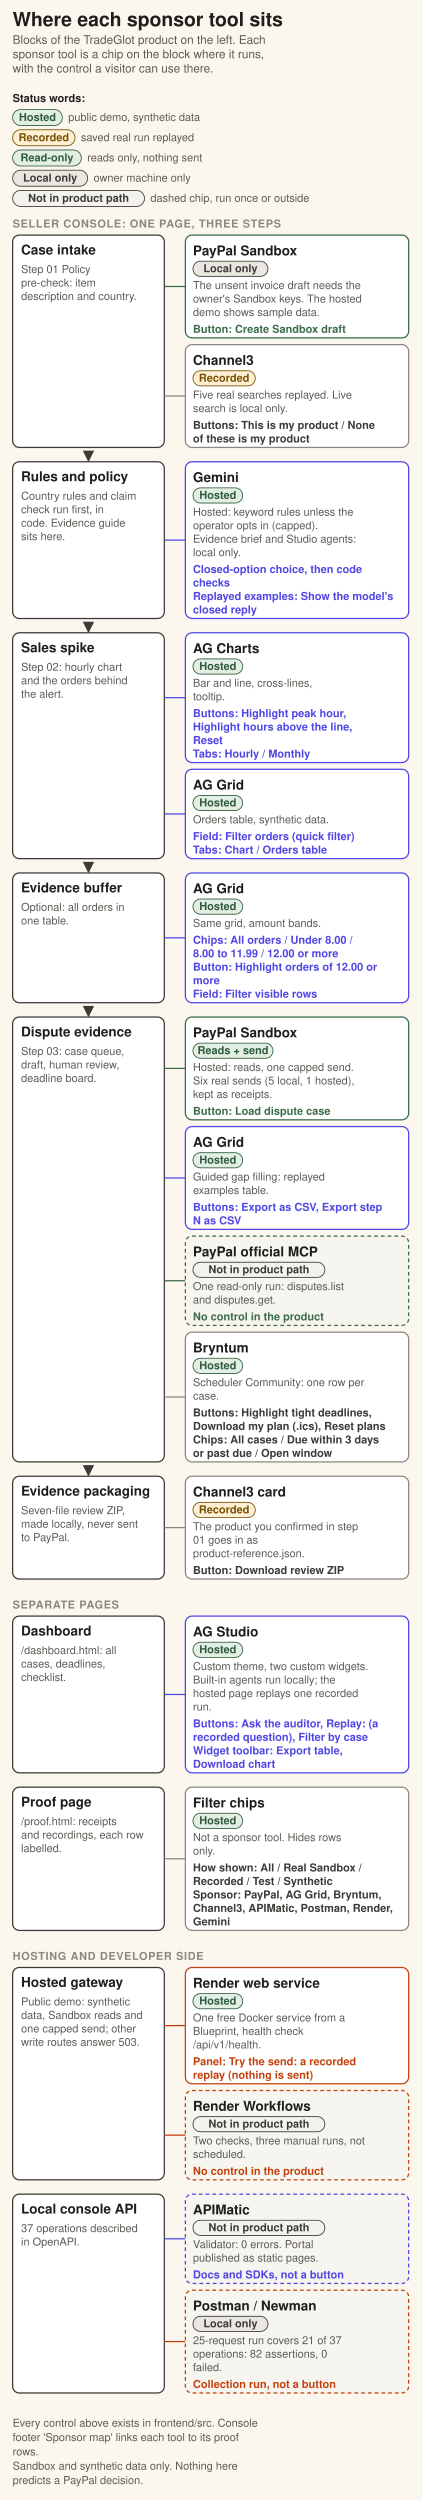
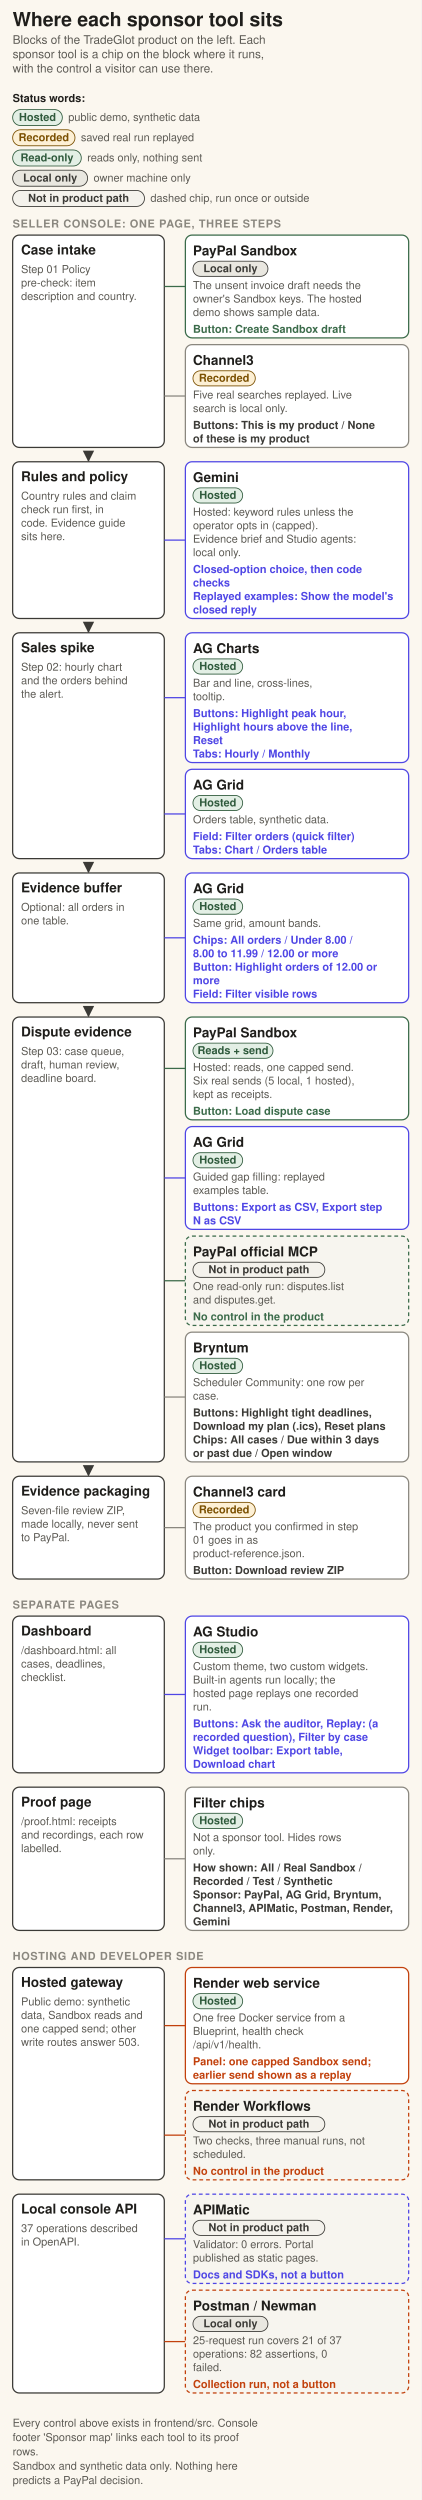
<svg xmlns="http://www.w3.org/2000/svg" width="1000" height="5934" viewBox="0 0 1000 5934" font-family="Helvetica, Arial, sans-serif" role="img" aria-labelledby="sp-t sp-d">
  <defs>
    <marker id="arr" viewBox="0 0 10 10" refX="9" refY="5" markerWidth="9" markerHeight="9" orient="auto-start-reverse">
      <path d="M0,0 L10,5 L0,10 z" fill="#3b3a36" />
    </marker>
  </defs>
  <rect width="1000" height="5934" fill="#fbf7ef" />
  <text x="30" y="62" font-size="46" fill="#1f1e1b" font-weight="700">Where each sponsor tool sits</text>
  <text x="30" y="104" font-size="28" fill="#5b5953">Blocks of the TradeGlot product on the left. Each</text>
  <text x="30" y="138" font-size="28" fill="#5b5953">sponsor tool is a chip on the block where it runs,</text>
  <text x="30" y="172" font-size="28" fill="#5b5953">with the control a visitor can use there.</text>
  <text x="30" y="242" font-size="26" fill="#1f1e1b" font-weight="700">Status words:</text>
  <rect x="30" y="260" width="118" height="38" rx="19" fill="#e3efe5" stroke="#2f5a3c" stroke-width="2" />
  <text x="89.0" y="287" font-size="26" fill="#2f5a3c" font-weight="700" text-anchor="middle">Hosted</text>
  <text x="162" y="287" font-size="26" fill="#5b5953">public demo, synthetic data</text>
  <rect x="30" y="308" width="148" height="38" rx="19" fill="#fdf0d5" stroke="#7a4f00" stroke-width="2" />
  <text x="104.0" y="335" font-size="26" fill="#7a4f00" font-weight="700" text-anchor="middle">Recorded</text>
  <text x="192" y="335" font-size="26" fill="#5b5953">saved real run replayed</text>
  <rect x="30" y="356" width="163" height="38" rx="19" fill="#e3efe5" stroke="#2f5a3c" stroke-width="2" />
  <text x="111.5" y="383" font-size="26" fill="#2f5a3c" font-weight="700" text-anchor="middle">Read-only</text>
  <text x="207" y="383" font-size="26" fill="#5b5953">reads only, nothing sent</text>
  <rect x="30" y="404" width="178" height="38" rx="19" fill="#e9e7e0" stroke="#3b3a36" stroke-width="2" />
  <text x="119.0" y="431" font-size="26" fill="#3b3a36" font-weight="700" text-anchor="middle">Local only</text>
  <text x="222" y="431" font-size="26" fill="#5b5953">owner machine only</text>
  <rect x="30" y="452" width="313" height="38" rx="19" fill="#f4f2ec" stroke="#3b3a36" stroke-width="2" />
  <text x="186.5" y="479" font-size="26" fill="#3b3a36" font-weight="700" text-anchor="middle">Not in product path</text>
  <text x="357" y="479" font-size="26" fill="#5b5953">dashed chip, run once or outside</text>
  <text x="30" y="540" font-size="26" fill="#8a877f" font-weight="700" letter-spacing="1.5">SELLER CONSOLE: ONE PAGE, THREE STEPS</text>
  <rect x="30" y="558" width="360" height="504" rx="16" fill="#ffffff" stroke="#3b3a36" stroke-width="3" />
  <text x="50" y="604" font-size="32" fill="#1f1e1b" font-weight="700">Case intake</text>
  <text x="50" y="648" font-size="26" fill="#5b5953">Step 01 Policy</text>
  <text x="50" y="680" font-size="26" fill="#5b5953">pre-check: item</text>
  <text x="50" y="712" font-size="26" fill="#5b5953">description and country.</text>
  <line x1="390" y1="680.0" x2="440" y2="680.0" stroke="#3b6b4a" stroke-width="3" />
  <rect x="440" y="558" width="530" height="244" rx="16" fill="#ffffff" stroke="#3b6b4a" stroke-width="3" />
  <text x="458" y="606" font-size="32" fill="#1f1e1b" font-weight="700">PayPal Sandbox</text>
  <rect x="458" y="620" width="178" height="36" rx="18" fill="#e9e7e0" stroke="#3b3a36" stroke-width="2" />
  <text x="547.0" y="646" font-size="26" fill="#3b3a36" font-weight="700" text-anchor="middle">Local only</text>
  <text x="458" y="686" font-size="26" fill="#5b5953">The unsent invoice draft needs the</text>
  <text x="458" y="718" font-size="26" fill="#5b5953">owner's Sandbox keys. The hosted</text>
  <text x="458" y="750" font-size="26" fill="#5b5953">demo shows sample data.</text>
  <text x="458" y="790" font-size="26" fill="#3b6b4a" font-weight="700">Button: Create Sandbox draft</text>
  <line x1="390" y1="940.0" x2="440" y2="940.0" stroke="#8a877f" stroke-width="3" />
  <rect x="440" y="818" width="530" height="244" rx="16" fill="#ffffff" stroke="#8a877f" stroke-width="3" />
  <text x="458" y="866" font-size="32" fill="#1f1e1b" font-weight="700">Channel3</text>
  <rect x="458" y="880" width="148" height="36" rx="18" fill="#fdf0d5" stroke="#7a4f00" stroke-width="2" />
  <text x="532.0" y="906" font-size="26" fill="#7a4f00" font-weight="700" text-anchor="middle">Recorded</text>
  <text x="458" y="946" font-size="26" fill="#5b5953">Five real searches replayed. Live</text>
  <text x="458" y="978" font-size="26" fill="#5b5953">search is local only.</text>
  <text x="458" y="1018" font-size="26" fill="#3b3a36" font-weight="700">Buttons: This is my product / None</text>
  <text x="458" y="1050" font-size="26" fill="#3b3a36" font-weight="700">of these is my product</text>
  <line x1="210.0" y1="1078" x2="210.0" y2="1094" stroke="#3b3a36" stroke-width="3" marker-end="url(#arr)" />
  <rect x="30" y="1096" width="360" height="372" rx="16" fill="#ffffff" stroke="#3b3a36" stroke-width="3" />
  <text x="50" y="1142" font-size="32" fill="#1f1e1b" font-weight="700">Rules and policy</text>
  <text x="50" y="1186" font-size="26" fill="#5b5953">Country rules and claim</text>
  <text x="50" y="1218" font-size="26" fill="#5b5953">check run first, in</text>
  <text x="50" y="1250" font-size="26" fill="#5b5953">code. Evidence guide</text>
  <text x="50" y="1282" font-size="26" fill="#5b5953">sits here.</text>
  <line x1="390" y1="1282.0" x2="440" y2="1282.0" stroke="#4f46e5" stroke-width="3" />
  <rect x="440" y="1096" width="530" height="372" rx="16" fill="#ffffff" stroke="#4f46e5" stroke-width="3" />
  <text x="458" y="1144" font-size="32" fill="#1f1e1b" font-weight="700">Gemini</text>
  <rect x="458" y="1158" width="118" height="36" rx="18" fill="#e3efe5" stroke="#2f5a3c" stroke-width="2" />
  <text x="517.0" y="1184" font-size="26" fill="#2f5a3c" font-weight="700" text-anchor="middle">Hosted</text>
  <text x="458" y="1224" font-size="26" fill="#5b5953">Hosted: keyword rules unless the</text>
  <text x="458" y="1256" font-size="26" fill="#5b5953">operator opts in (capped).</text>
  <text x="458" y="1288" font-size="26" fill="#5b5953">Evidence brief and Studio agents:</text>
  <text x="458" y="1320" font-size="26" fill="#5b5953">local only.</text>
  <text x="458" y="1360" font-size="26" fill="#4f46e5" font-weight="700">Closed-option choice, then code</text>
  <text x="458" y="1392" font-size="26" fill="#4f46e5" font-weight="700">checks</text>
  <text x="458" y="1424" font-size="26" fill="#4f46e5" font-weight="700">Replayed examples: Show the model's</text>
  <text x="458" y="1456" font-size="26" fill="#4f46e5" font-weight="700">closed reply</text>
  <line x1="210.0" y1="1484" x2="210.0" y2="1500" stroke="#3b3a36" stroke-width="3" marker-end="url(#arr)" />
  <rect x="30" y="1502" width="360" height="536" rx="16" fill="#ffffff" stroke="#3b3a36" stroke-width="3" />
  <text x="50" y="1548" font-size="32" fill="#1f1e1b" font-weight="700">Sales spike</text>
  <text x="50" y="1592" font-size="26" fill="#5b5953">Step 02: hourly chart</text>
  <text x="50" y="1624" font-size="26" fill="#5b5953">and the orders behind</text>
  <text x="50" y="1656" font-size="26" fill="#5b5953">the alert.</text>
  <line x1="390" y1="1656.0" x2="440" y2="1656.0" stroke="#4f46e5" stroke-width="3" />
  <rect x="440" y="1502" width="530" height="308" rx="16" fill="#ffffff" stroke="#4f46e5" stroke-width="3" />
  <text x="458" y="1550" font-size="32" fill="#1f1e1b" font-weight="700">AG Charts</text>
  <rect x="458" y="1564" width="118" height="36" rx="18" fill="#e3efe5" stroke="#2f5a3c" stroke-width="2" />
  <text x="517.0" y="1590" font-size="26" fill="#2f5a3c" font-weight="700" text-anchor="middle">Hosted</text>
  <text x="458" y="1630" font-size="26" fill="#5b5953">Bar and line, cross-lines,</text>
  <text x="458" y="1662" font-size="26" fill="#5b5953">tooltip.</text>
  <text x="458" y="1702" font-size="26" fill="#4f46e5" font-weight="700">Buttons: Highlight peak hour,</text>
  <text x="458" y="1734" font-size="26" fill="#4f46e5" font-weight="700">Highlight hours above the line,</text>
  <text x="458" y="1766" font-size="26" fill="#4f46e5" font-weight="700">Reset</text>
  <text x="458" y="1798" font-size="26" fill="#4f46e5" font-weight="700">Tabs: Hourly / Monthly</text>
  <line x1="390" y1="1932.0" x2="440" y2="1932.0" stroke="#4f46e5" stroke-width="3" />
  <rect x="440" y="1826" width="530" height="212" rx="16" fill="#ffffff" stroke="#4f46e5" stroke-width="3" />
  <text x="458" y="1874" font-size="32" fill="#1f1e1b" font-weight="700">AG Grid</text>
  <rect x="458" y="1888" width="118" height="36" rx="18" fill="#e3efe5" stroke="#2f5a3c" stroke-width="2" />
  <text x="517.0" y="1914" font-size="26" fill="#2f5a3c" font-weight="700" text-anchor="middle">Hosted</text>
  <text x="458" y="1954" font-size="26" fill="#5b5953">Orders table, synthetic data.</text>
  <text x="458" y="1994" font-size="26" fill="#4f46e5" font-weight="700">Field: Filter orders (quick filter)</text>
  <text x="458" y="2026" font-size="26" fill="#4f46e5" font-weight="700">Tabs: Chart / Orders table</text>
  <line x1="210.0" y1="2054" x2="210.0" y2="2070" stroke="#3b3a36" stroke-width="3" marker-end="url(#arr)" />
  <rect x="30" y="2072" width="360" height="308" rx="16" fill="#ffffff" stroke="#3b3a36" stroke-width="3" />
  <text x="50" y="2118" font-size="32" fill="#1f1e1b" font-weight="700">Evidence buffer</text>
  <text x="50" y="2162" font-size="26" fill="#5b5953">Optional: all orders in</text>
  <text x="50" y="2194" font-size="26" fill="#5b5953">one table.</text>
  <line x1="390" y1="2226.0" x2="440" y2="2226.0" stroke="#4f46e5" stroke-width="3" />
  <rect x="440" y="2072" width="530" height="308" rx="16" fill="#ffffff" stroke="#4f46e5" stroke-width="3" />
  <text x="458" y="2120" font-size="32" fill="#1f1e1b" font-weight="700">AG Grid</text>
  <rect x="458" y="2134" width="118" height="36" rx="18" fill="#e3efe5" stroke="#2f5a3c" stroke-width="2" />
  <text x="517.0" y="2160" font-size="26" fill="#2f5a3c" font-weight="700" text-anchor="middle">Hosted</text>
  <text x="458" y="2200" font-size="26" fill="#5b5953">Same grid, amount bands.</text>
  <text x="458" y="2240" font-size="26" fill="#4f46e5" font-weight="700">Chips: All orders / Under 8.00 /</text>
  <text x="458" y="2272" font-size="26" fill="#4f46e5" font-weight="700">8.00 to 11.99 / 12.00 or more</text>
  <text x="458" y="2304" font-size="26" fill="#4f46e5" font-weight="700">Button: Highlight orders of 12.00 or</text>
  <text x="458" y="2336" font-size="26" fill="#4f46e5" font-weight="700">more</text>
  <text x="458" y="2368" font-size="26" fill="#4f46e5" font-weight="700">Field: Filter visible rows</text>
  <line x1="210.0" y1="2396" x2="210.0" y2="2412" stroke="#3b3a36" stroke-width="3" marker-end="url(#arr)" />
  <rect x="30" y="2414" width="360" height="1056" rx="16" fill="#ffffff" stroke="#3b3a36" stroke-width="3" />
  <text x="50" y="2460" font-size="32" fill="#1f1e1b" font-weight="700">Dispute evidence</text>
  <text x="50" y="2504" font-size="26" fill="#5b5953">Step 03: case queue,</text>
  <text x="50" y="2536" font-size="26" fill="#5b5953">draft, human review,</text>
  <text x="50" y="2568" font-size="26" fill="#5b5953">deadline board.</text>
  <line x1="390" y1="2536.0" x2="440" y2="2536.0" stroke="#3b6b4a" stroke-width="3" />
  <rect x="440" y="2414" width="530" height="244" rx="16" fill="#ffffff" stroke="#3b6b4a" stroke-width="3" />
  <text x="458" y="2462" font-size="32" fill="#1f1e1b" font-weight="700">PayPal Sandbox</text>
  <rect x="458" y="2476" width="190" height="36" rx="18" fill="#e3efe5" stroke="#2f5a3c" stroke-width="2" />
  <text x="553" y="2502" font-size="26" fill="#2f5a3c" font-weight="700" text-anchor="middle">Reads + send</text>
  <text x="458" y="2542" font-size="26" fill="#5b5953">Hosted: reads, one capped send.</text>
  <text x="458" y="2574" font-size="26" fill="#5b5953">Six real sends (5 local, 1 hosted),</text>
  <text x="458" y="2606" font-size="26" fill="#5b5953">kept as receipts.</text>
  <text x="458" y="2646" font-size="26" fill="#3b6b4a" font-weight="700">Button: Load dispute case</text>
  <line x1="390" y1="2796.0" x2="440" y2="2796.0" stroke="#4f46e5" stroke-width="3" />
  <rect x="440" y="2674" width="530" height="244" rx="16" fill="#ffffff" stroke="#4f46e5" stroke-width="3" />
  <text x="458" y="2722" font-size="32" fill="#1f1e1b" font-weight="700">AG Grid</text>
  <rect x="458" y="2736" width="118" height="36" rx="18" fill="#e3efe5" stroke="#2f5a3c" stroke-width="2" />
  <text x="517.0" y="2762" font-size="26" fill="#2f5a3c" font-weight="700" text-anchor="middle">Hosted</text>
  <text x="458" y="2802" font-size="26" fill="#5b5953">Guided gap filling: replayed</text>
  <text x="458" y="2834" font-size="26" fill="#5b5953">examples table.</text>
  <text x="458" y="2874" font-size="26" fill="#4f46e5" font-weight="700">Buttons: Export as CSV, Export step</text>
  <text x="458" y="2906" font-size="26" fill="#4f46e5" font-weight="700">N as CSV</text>
  <line x1="390" y1="3040.0" x2="440" y2="3040.0" stroke="#3b6b4a" stroke-width="3" />
  <rect x="440" y="2934" width="530" height="212" rx="16" fill="#f7f5ef" stroke="#3b6b4a" stroke-width="3" stroke-dasharray="9 7" />
  <text x="458" y="2982" font-size="32" fill="#1f1e1b" font-weight="700">PayPal official MCP</text>
  <rect x="458" y="2996" width="313" height="36" rx="18" fill="#f4f2ec" stroke="#3b3a36" stroke-width="2" />
  <text x="614.5" y="3022" font-size="26" fill="#3b3a36" font-weight="700" text-anchor="middle">Not in product path</text>
  <text x="458" y="3062" font-size="26" fill="#5b5953">One read-only run: disputes.list</text>
  <text x="458" y="3094" font-size="26" fill="#5b5953">and disputes.get.</text>
  <text x="458" y="3134" font-size="26" fill="#3b6b4a" font-weight="700">No control in the product</text>
  <line x1="390" y1="3316.0" x2="440" y2="3316.0" stroke="#8a877f" stroke-width="3" />
  <rect x="440" y="3162" width="530" height="308" rx="16" fill="#ffffff" stroke="#8a877f" stroke-width="3" />
  <text x="458" y="3210" font-size="32" fill="#1f1e1b" font-weight="700">Bryntum</text>
  <rect x="458" y="3224" width="118" height="36" rx="18" fill="#e3efe5" stroke="#2f5a3c" stroke-width="2" />
  <text x="517.0" y="3250" font-size="26" fill="#2f5a3c" font-weight="700" text-anchor="middle">Hosted</text>
  <text x="458" y="3290" font-size="26" fill="#5b5953">Scheduler Community: one row per</text>
  <text x="458" y="3322" font-size="26" fill="#5b5953">case.</text>
  <text x="458" y="3362" font-size="26" fill="#3b3a36" font-weight="700">Buttons: Highlight tight deadlines,</text>
  <text x="458" y="3394" font-size="26" fill="#3b3a36" font-weight="700">Download my plan (.ics), Reset plans</text>
  <text x="458" y="3426" font-size="26" fill="#3b3a36" font-weight="700">Chips: All cases / Due within 3 days</text>
  <text x="458" y="3458" font-size="26" fill="#3b3a36" font-weight="700">or past due / Open window</text>
  <line x1="210.0" y1="3486" x2="210.0" y2="3502" stroke="#3b3a36" stroke-width="3" marker-end="url(#arr)" />
  <rect x="30" y="3504" width="360" height="244" rx="16" fill="#ffffff" stroke="#3b3a36" stroke-width="3" />
  <text x="50" y="3550" font-size="32" fill="#1f1e1b" font-weight="700">Evidence packaging</text>
  <text x="50" y="3594" font-size="26" fill="#5b5953">Seven-file review ZIP,</text>
  <text x="50" y="3626" font-size="26" fill="#5b5953">made locally, never sent</text>
  <text x="50" y="3658" font-size="26" fill="#5b5953">to PayPal.</text>
  <line x1="390" y1="3626.0" x2="440" y2="3626.0" stroke="#8a877f" stroke-width="3" />
  <rect x="440" y="3504" width="530" height="244" rx="16" fill="#ffffff" stroke="#8a877f" stroke-width="3" />
  <text x="458" y="3552" font-size="32" fill="#1f1e1b" font-weight="700">Channel3 card</text>
  <rect x="458" y="3566" width="148" height="36" rx="18" fill="#fdf0d5" stroke="#7a4f00" stroke-width="2" />
  <text x="532.0" y="3592" font-size="26" fill="#7a4f00" font-weight="700" text-anchor="middle">Recorded</text>
  <text x="458" y="3632" font-size="26" fill="#5b5953">The product you confirmed in step</text>
  <text x="458" y="3664" font-size="26" fill="#5b5953">01 goes in as</text>
  <text x="458" y="3696" font-size="26" fill="#5b5953">product-reference.json.</text>
  <text x="458" y="3736" font-size="26" fill="#3b3a36" font-weight="700">Button: Download review ZIP</text>
  <text x="30" y="3818" font-size="26" fill="#8a877f" font-weight="700" letter-spacing="1.5">SEPARATE PAGES</text>
  <rect x="30" y="3836" width="360" height="372" rx="16" fill="#ffffff" stroke="#3b3a36" stroke-width="3" />
  <text x="50" y="3882" font-size="32" fill="#1f1e1b" font-weight="700">Dashboard</text>
  <text x="50" y="3926" font-size="26" fill="#5b5953">/dashboard.html: all</text>
  <text x="50" y="3958" font-size="26" fill="#5b5953">cases, deadlines,</text>
  <text x="50" y="3990" font-size="26" fill="#5b5953">checklist.</text>
  <line x1="390" y1="4022.0" x2="440" y2="4022.0" stroke="#4f46e5" stroke-width="3" />
  <rect x="440" y="3836" width="530" height="372" rx="16" fill="#ffffff" stroke="#4f46e5" stroke-width="3" />
  <text x="458" y="3884" font-size="32" fill="#1f1e1b" font-weight="700">AG Studio</text>
  <rect x="458" y="3898" width="118" height="36" rx="18" fill="#e3efe5" stroke="#2f5a3c" stroke-width="2" />
  <text x="517.0" y="3924" font-size="26" fill="#2f5a3c" font-weight="700" text-anchor="middle">Hosted</text>
  <text x="458" y="3964" font-size="26" fill="#5b5953">Custom theme, two custom widgets.</text>
  <text x="458" y="3996" font-size="26" fill="#5b5953">Built-in agents run locally; the</text>
  <text x="458" y="4028" font-size="26" fill="#5b5953">hosted page replays one recorded</text>
  <text x="458" y="4060" font-size="26" fill="#5b5953">run.</text>
  <text x="458" y="4100" font-size="26" fill="#4f46e5" font-weight="700">Buttons: Ask the auditor, Replay: (a</text>
  <text x="458" y="4132" font-size="26" fill="#4f46e5" font-weight="700">recorded question), Filter by case</text>
  <text x="458" y="4164" font-size="26" fill="#4f46e5" font-weight="700">Widget toolbar: Export table,</text>
  <text x="458" y="4196" font-size="26" fill="#4f46e5" font-weight="700">Download chart</text>
  <rect x="30" y="4242" width="360" height="340" rx="16" fill="#ffffff" stroke="#3b3a36" stroke-width="3" />
  <text x="50" y="4288" font-size="32" fill="#1f1e1b" font-weight="700">Proof page</text>
  <text x="50" y="4332" font-size="26" fill="#5b5953">/proof.html: receipts</text>
  <text x="50" y="4364" font-size="26" fill="#5b5953">and recordings, each row</text>
  <text x="50" y="4396" font-size="26" fill="#5b5953">labelled.</text>
  <line x1="390" y1="4412.0" x2="440" y2="4412.0" stroke="#8a877f" stroke-width="3" />
  <rect x="440" y="4242" width="530" height="340" rx="16" fill="#ffffff" stroke="#8a877f" stroke-width="3" />
  <text x="458" y="4290" font-size="32" fill="#1f1e1b" font-weight="700">Filter chips</text>
  <rect x="458" y="4304" width="118" height="36" rx="18" fill="#e3efe5" stroke="#2f5a3c" stroke-width="2" />
  <text x="517.0" y="4330" font-size="26" fill="#2f5a3c" font-weight="700" text-anchor="middle">Hosted</text>
  <text x="458" y="4370" font-size="26" fill="#5b5953">Not a sponsor tool. Hides rows</text>
  <text x="458" y="4402" font-size="26" fill="#5b5953">only.</text>
  <text x="458" y="4442" font-size="26" fill="#3b3a36" font-weight="700">How shown: All / Real Sandbox /</text>
  <text x="458" y="4474" font-size="26" fill="#3b3a36" font-weight="700">Recorded / Test / Synthetic</text>
  <text x="458" y="4506" font-size="26" fill="#3b3a36" font-weight="700">Sponsor: PayPal, AG Grid, Bryntum,</text>
  <text x="458" y="4538" font-size="26" fill="#3b3a36" font-weight="700">Channel3, APIMatic, Postman, Render,</text>
  <text x="458" y="4570" font-size="26" fill="#3b3a36" font-weight="700">Gemini</text>
  <text x="30" y="4652" font-size="26" fill="#8a877f" font-weight="700" letter-spacing="1.5">HOSTING AND DEVELOPER SIDE</text>
  <rect x="30" y="4670" width="360" height="504" rx="16" fill="#ffffff" stroke="#3b3a36" stroke-width="3" />
  <text x="50" y="4716" font-size="32" fill="#1f1e1b" font-weight="700">Hosted gateway</text>
  <text x="50" y="4760" font-size="26" fill="#5b5953">Public demo: synthetic</text>
  <text x="50" y="4792" font-size="26" fill="#5b5953">data, Sandbox reads and</text>
  <text x="50" y="4824" font-size="26" fill="#5b5953">one capped send; other</text>
  <text x="50" y="4856" font-size="26" fill="#5b5953">write routes answer 503.</text>
  <line x1="390" y1="4808.0" x2="440" y2="4808.0" stroke="#c2410c" stroke-width="3" />
  <rect x="440" y="4670" width="530" height="276" rx="16" fill="#ffffff" stroke="#c2410c" stroke-width="3" />
  <text x="458" y="4718" font-size="32" fill="#1f1e1b" font-weight="700">Render web service</text>
  <rect x="458" y="4732" width="118" height="36" rx="18" fill="#e3efe5" stroke="#2f5a3c" stroke-width="2" />
  <text x="517.0" y="4758" font-size="26" fill="#2f5a3c" font-weight="700" text-anchor="middle">Hosted</text>
  <text x="458" y="4798" font-size="26" fill="#5b5953">One free Docker service from a</text>
  <text x="458" y="4830" font-size="26" fill="#5b5953">Blueprint, health check</text>
  <text x="458" y="4862" font-size="26" fill="#5b5953">/api/v1/health.</text>
-   <text x="458" y="4902" font-size="26" fill="#c2410c" font-weight="700">Panel: Try the send: a recorded</text>
-   <text x="458" y="4934" font-size="26" fill="#c2410c" font-weight="700">replay (nothing is sent)</text>
+   <text x="458" y="4902" font-size="26" fill="#c2410c" font-weight="700">Panel: one capped Sandbox send;</text>
+   <text x="458" y="4934" font-size="26" fill="#c2410c" font-weight="700">earlier send shown as a replay</text>
  <line x1="390" y1="5068.0" x2="440" y2="5068.0" stroke="#c2410c" stroke-width="3" />
  <rect x="440" y="4962" width="530" height="212" rx="16" fill="#f7f5ef" stroke="#c2410c" stroke-width="3" stroke-dasharray="9 7" />
  <text x="458" y="5010" font-size="32" fill="#1f1e1b" font-weight="700">Render Workflows</text>
  <rect x="458" y="5024" width="313" height="36" rx="18" fill="#f4f2ec" stroke="#3b3a36" stroke-width="2" />
  <text x="614.5" y="5050" font-size="26" fill="#3b3a36" font-weight="700" text-anchor="middle">Not in product path</text>
  <text x="458" y="5090" font-size="26" fill="#5b5953">Two checks, three manual runs, not</text>
  <text x="458" y="5122" font-size="26" fill="#5b5953">scheduled.</text>
  <text x="458" y="5162" font-size="26" fill="#c2410c" font-weight="700">No control in the product</text>
  <rect x="30" y="5208" width="360" height="472" rx="16" fill="#ffffff" stroke="#3b3a36" stroke-width="3" />
  <text x="50" y="5254" font-size="32" fill="#1f1e1b" font-weight="700">Local console API</text>
  <text x="50" y="5298" font-size="26" fill="#5b5953">37 operations described</text>
  <text x="50" y="5330" font-size="26" fill="#5b5953">in OpenAPI.</text>
  <line x1="390" y1="5314.0" x2="440" y2="5314.0" stroke="#4f46e5" stroke-width="3" />
  <rect x="440" y="5208" width="530" height="212" rx="16" fill="#f7f5ef" stroke="#4f46e5" stroke-width="3" stroke-dasharray="9 7" />
  <text x="458" y="5256" font-size="32" fill="#1f1e1b" font-weight="700">APIMatic</text>
  <rect x="458" y="5270" width="313" height="36" rx="18" fill="#f4f2ec" stroke="#3b3a36" stroke-width="2" />
  <text x="614.5" y="5296" font-size="26" fill="#3b3a36" font-weight="700" text-anchor="middle">Not in product path</text>
  <text x="458" y="5336" font-size="26" fill="#5b5953">Validator: 0 errors. Portal</text>
  <text x="458" y="5368" font-size="26" fill="#5b5953">published as static pages.</text>
  <text x="458" y="5408" font-size="26" fill="#4f46e5" font-weight="700">Docs and SDKs, not a button</text>
  <line x1="390" y1="5558.0" x2="440" y2="5558.0" stroke="#c2410c" stroke-width="3" />
  <rect x="440" y="5436" width="530" height="244" rx="16" fill="#f7f5ef" stroke="#c2410c" stroke-width="3" stroke-dasharray="9 7" />
  <text x="458" y="5484" font-size="32" fill="#1f1e1b" font-weight="700">Postman / Newman</text>
  <rect x="458" y="5498" width="178" height="36" rx="18" fill="#e9e7e0" stroke="#3b3a36" stroke-width="2" />
  <text x="547.0" y="5524" font-size="26" fill="#3b3a36" font-weight="700" text-anchor="middle">Local only</text>
  <text x="458" y="5564" font-size="26" fill="#5b5953">25-request run covers 21 of 37</text>
  <text x="458" y="5596" font-size="26" fill="#5b5953">operations: 82 assertions, 0</text>
  <text x="458" y="5628" font-size="26" fill="#5b5953">failed.</text>
  <text x="458" y="5668" font-size="26" fill="#c2410c" font-weight="700">Collection run, not a button</text>
  <text x="30" y="5760" font-size="26" fill="#5b5953">Every control above exists in frontend/src. Console</text>
  <text x="30" y="5794" font-size="26" fill="#5b5953">footer 'Sponsor map' links each tool to its proof</text>
  <text x="30" y="5828" font-size="26" fill="#5b5953">rows.</text>
  <text x="30" y="5862" font-size="26" fill="#5b5953">Sandbox and synthetic data only. Nothing here</text>
  <text x="30" y="5896" font-size="26" fill="#5b5953">predicts a PayPal decision.</text>
</svg>
